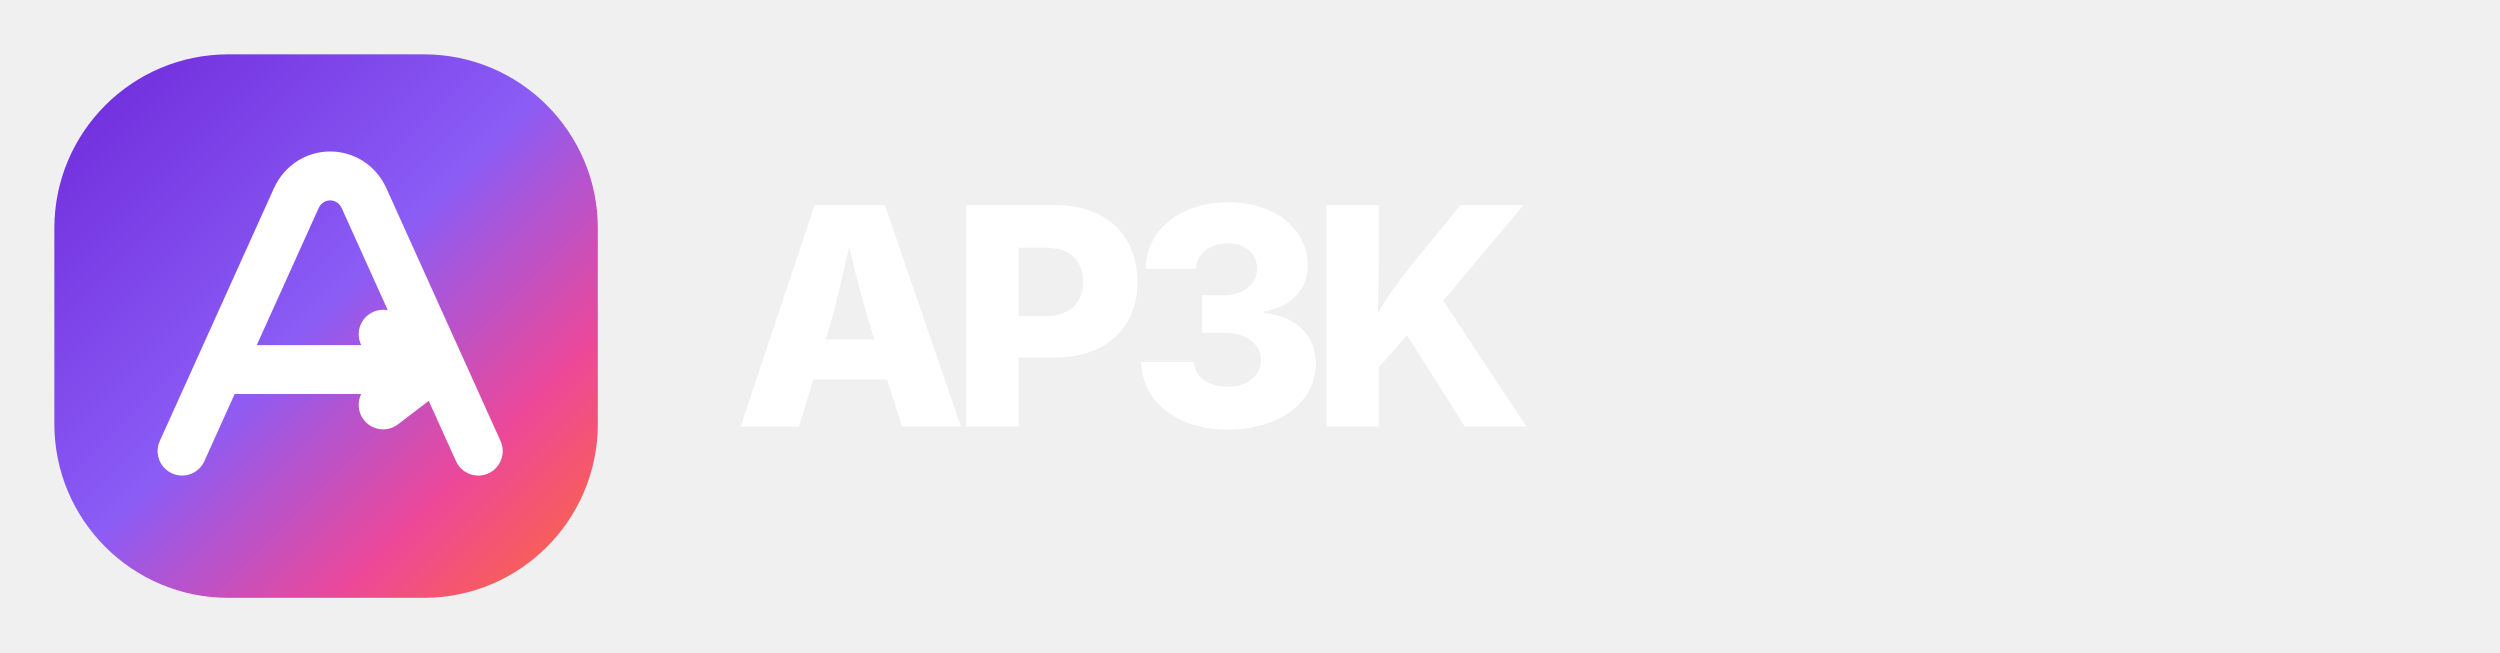
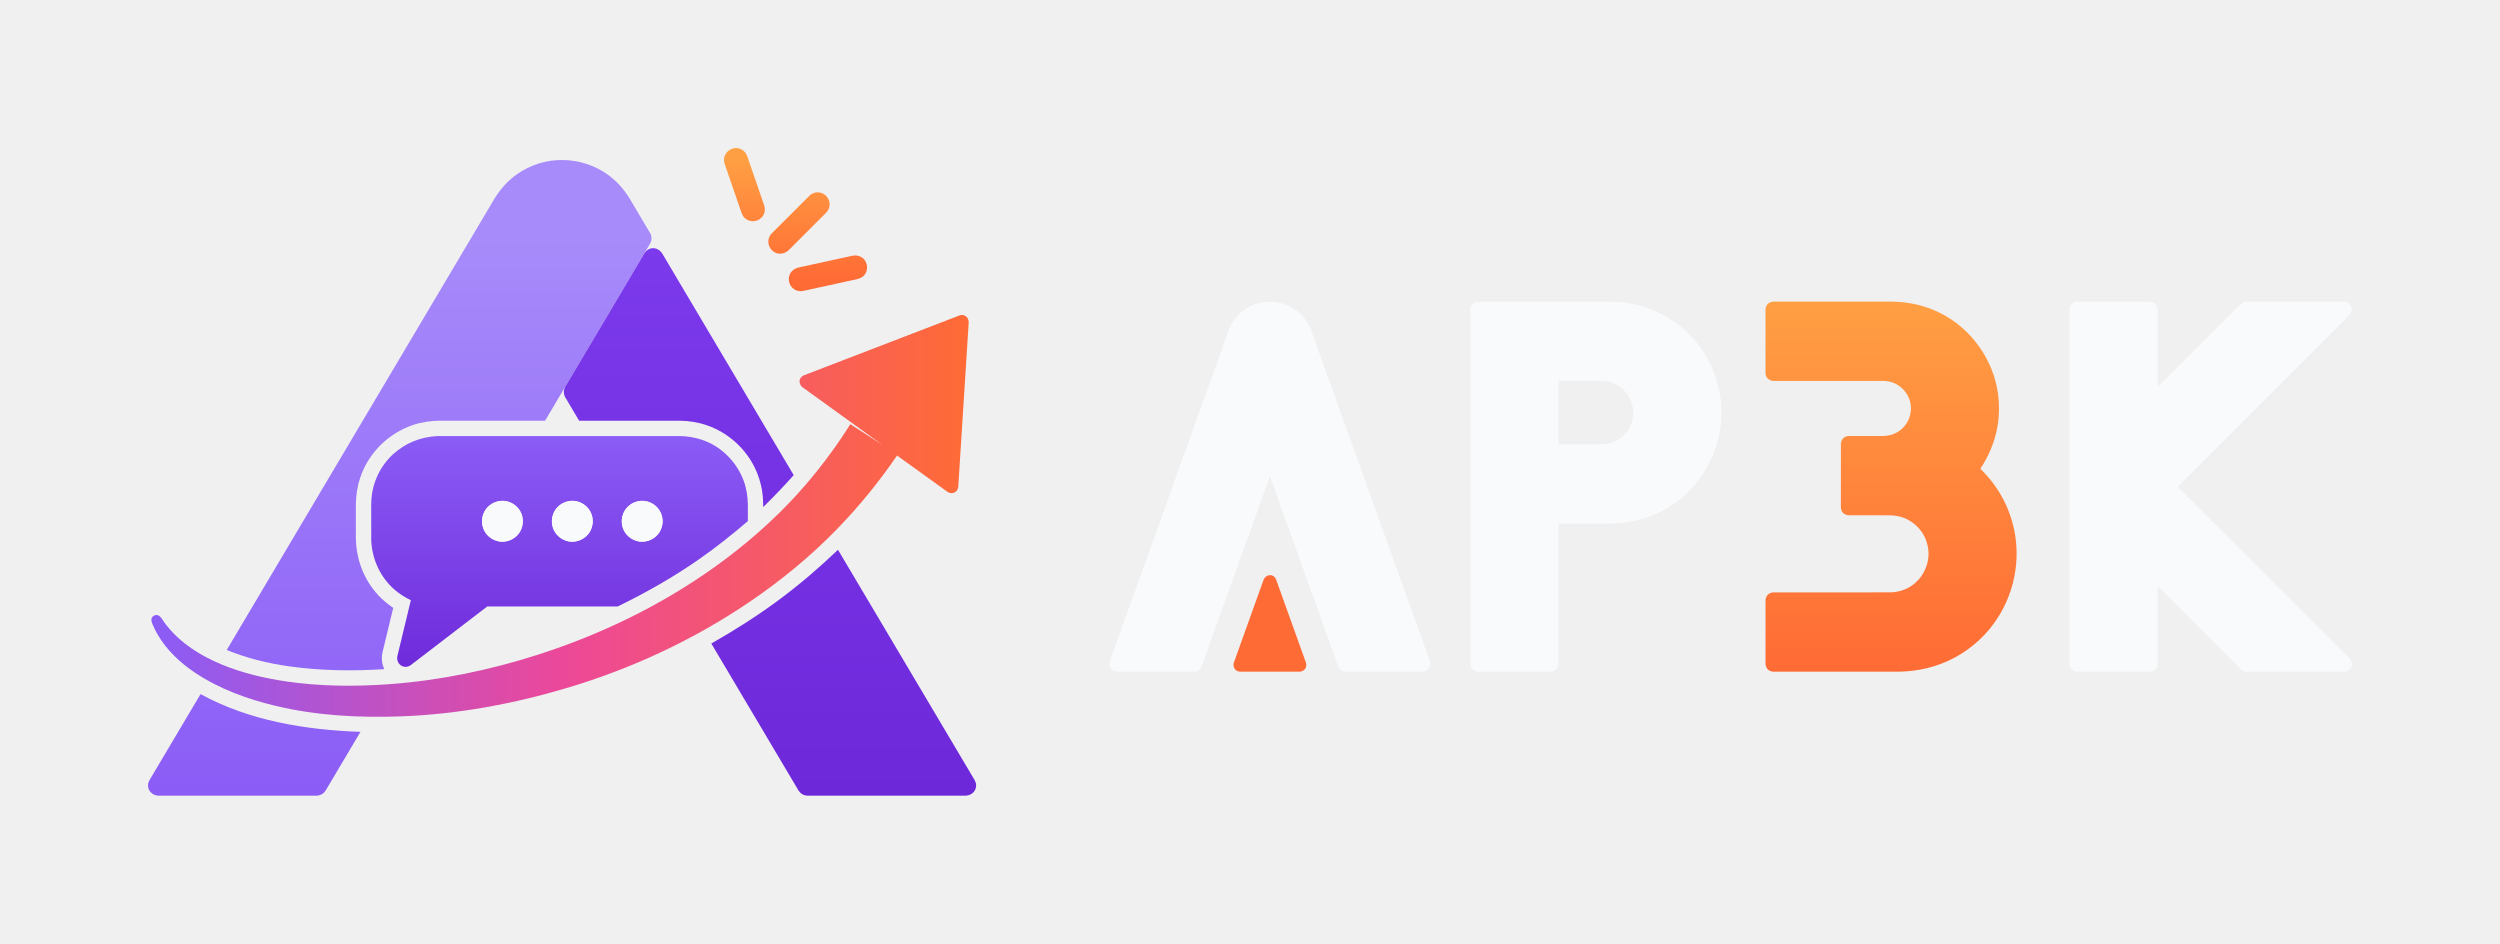
- <svg xmlns="http://www.w3.org/2000/svg" width="920" height="240" viewBox="0 0 920 240" fill="none">
+ <svg xmlns="http://www.w3.org/2000/svg" viewBox="0 0 1134.9 428.4" width="1134.9" height="428.4">
  <defs>
-     <linearGradient id="g" x1="20" y1="20" x2="220" y2="220" gradientUnits="userSpaceOnUse">
-       <stop stop-color="#6D28D9" />
-       <stop offset=".48" stop-color="#8B5CF6" />
-       <stop offset=".76" stop-color="#EC4899" />
+     <linearGradient id="iL" gradientUnits="userSpaceOnUse" x1="0" y1="85" x2="0" y2="412">
+       <stop offset="0" stop-color="#A78BFA" />
+       <stop offset="1" stop-color="#8B5CF6" />
+     </linearGradient>
+     <linearGradient id="iR" gradientUnits="userSpaceOnUse" x1="0" y1="85" x2="0" y2="412">
+       <stop offset="0" stop-color="#7C3AED" />
+       <stop offset="1" stop-color="#6D28D9" />
+     </linearGradient>
+     <linearGradient id="iB" gradientUnits="userSpaceOnUse" x1="0" y1="201" x2="0" y2="344">
+       <stop offset="0" stop-color="#8B5CF6" />
+       <stop offset="1" stop-color="#6D28D9" />
+     </linearGradient>
+     <linearGradient id="iS" gradientUnits="userSpaceOnUse" x1="18" y1="0" x2="495" y2="0">
+       <stop offset="0" stop-color="#8B5CF6" />
+       <stop offset="0.5" stop-color="#EC4899" />
+       <stop offset="1" stop-color="#FF6B35" />
+     </linearGradient>
+     <linearGradient id="iK" gradientUnits="userSpaceOnUse" x1="0" y1="39" x2="0" y2="109">
+       <stop offset="0" stop-color="#FF9F43" />
+       <stop offset="1" stop-color="#FF6B35" />
+     </linearGradient>
+     <linearGradient id="w3" gradientUnits="userSpaceOnUse" x1="0" y1="0" x2="0" y2="168">
+       <stop offset="0" stop-color="#FF9F43" />
      <stop offset="1" stop-color="#FF6B35" />
    </linearGradient>
  </defs>
-   <rect x="20" y="20" width="200" height="200" rx="64" fill="url(#g)" />
-   <path d="M67 166 109 73c5-11 20-11 25 0l42 93M86 136h66m-11-13 17 13-17 13" stroke="white" stroke-width="18" stroke-linecap="round" stroke-linejoin="round" />
-   <text x="270" y="157" fill="white" font-family="Plus Jakarta Sans, Inter, Arial, sans-serif" font-size="112" font-weight="800" letter-spacing="-7">AP3K</text>
+   <g transform="translate(57.10 42.44) scale(0.77368)">
+     <path fill="url(#iL)" fill-rule="evenodd" d="M295.59 61.57L307.77 82.11C308.75 84.11 308.68 86.08 307.67 88.06L246.01 192L184.04 192C178.70 192.08 173.40 192.83 168.33 194.58C153.96 199.51 142.45 210.91 137.58 225.33C135.87 230.36 135.10 235.59 135 240.89L135 261.03C135.23 273.50 139.72 285.40 148.29 294.55C150.88 297.32 153.80 299.69 156.92 301.83L150.57 328.15C149.91 331.54 150.24 334.63 151.70 337.77C132.95 338.96 114.17 338.73 95.55 336.08C83.13 334.32 70.84 331.29 59.23 326.52L216.41 61.57C219.87 55.98 224.22 51.08 229.64 47.30C233.42 44.67 237.58 42.60 241.96 41.20C255.46 36.87 270.54 39.12 282.20 47.19C287.68 50.99 292.10 55.91 295.59 61.57ZM117.23 409.06C116.01 410.85 114.43 411.79 112.26 412L18.85 412C15.62 411.73 12.86 409.15 13.06 405.75C13.11 404.73 13.42 403.84 13.89 402.94L43.87 352.40C72.40 368.09 105.52 373.39 137.69 374.57L117.23 409.06Z" />
+     <path fill="url(#iR)" fill-rule="evenodd" d="M257.63 177.87C256.77 175.96 256.83 174.15 257.72 172.26L304.43 93.53C305.10 92.65 305.73 91.95 306.73 91.43C309.71 89.89 312.83 91.14 314.65 93.70L391.91 223.94C386.14 230.40 380.21 236.63 374 242.67C373.98 240.47 373.97 238.31 373.75 236.12C373.32 231.81 372.31 227.58 370.78 223.53C365.65 209.97 354.38 199.21 340.67 194.58C335.58 192.85 330.32 192.09 324.96 192L265.99 192L257.63 177.87ZM498.11 402.94C498.60 403.90 498.94 404.85 498.95 405.95C498.98 409.35 496.23 411.84 492.95 412L399.93 412C397.70 411.89 396.03 410.89 394.77 409.06L343.56 322.74C357.28 314.91 370.60 306.49 383.30 297.07C395.48 288.04 406.92 278.19 417.89 267.73L498.11 402.94Z" />
+     <path fill="url(#iB)" fill-rule="evenodd" d="M166.95 335.59C166.11 336.06 165.31 336.40 164.33 336.43C160.97 336.53 158.72 333.42 159.32 330.26L167.26 297.33C163.81 295.62 160.60 293.67 157.69 291.13C149.27 283.78 144.54 273.31 144.02 262.23L144 241.04C144.07 236.64 144.66 232.23 146.15 228.07C147.32 224.78 148.80 221.59 150.79 218.71C152.53 216.20 154.45 213.81 156.72 211.75C163.98 205.14 172.99 201.48 182.77 201.02L324.96 201C329.36 201.08 333.58 201.74 337.78 203.10C349.10 206.76 358.29 215.91 362.46 226.99C364.17 231.51 364.91 236.23 365 241.04L365 250.92C355.83 258.80 346.41 266.26 336.50 273.19C321.35 283.78 305.22 292.90 288.62 301L212.09 301L166.95 335.59ZM233 251C232.92 249.40 232.70 247.90 232.09 246.41C230.25 241.97 225.80 239 221 239C218.98 239 217.15 239.56 215.34 240.42C213.97 241.24 212.75 242.14 211.72 243.39C208.68 247.10 208.15 252.42 210.42 256.66C211.37 258.44 212.72 259.78 214.33 260.98C216.05 262.01 217.81 262.74 219.82 262.94C224.60 263.41 229.32 260.89 231.58 256.66C232.54 254.87 232.90 253 233 251ZM273.99 251.39C273.97 249.79 273.80 248.28 273.23 246.77C271.54 242.28 267.19 239.16 262.39 239.01C260.37 238.94 258.53 239.44 256.69 240.24C255.29 241.01 254.04 241.87 252.98 243.09C249.81 246.70 249.11 252 251.24 256.31C252.13 258.12 253.44 259.51 255.01 260.75C256.69 261.84 258.43 262.63 260.43 262.90C265.19 263.52 269.99 261.16 272.39 257C273.40 255.25 273.83 253.39 273.99 251.39ZM314.99 251.39C314.96 249.39 314.66 247.51 313.76 245.69C311.64 241.39 307.01 238.71 302.22 239.03C300.61 239.13 299.16 239.60 297.69 240.24C296.29 241.01 295.04 241.87 293.98 243.09C290.81 246.70 290.11 252 292.24 256.31C293.13 258.12 294.44 259.51 296.01 260.75C297.69 261.84 299.43 262.63 301.43 262.90C306.19 263.52 310.99 261.16 313.39 257C314.40 255.25 314.83 253.39 314.99 251.39Z" />
+     <path fill="#F8FAFC" fill-rule="evenodd" d="M232.99 251.39C232.83 253.39 232.40 255.25 231.39 257C228.99 261.16 224.19 263.52 219.43 262.90C217.83 262.69 216.42 262.12 215 261.39C213.66 260.53 212.46 259.58 211.48 258.31C208.56 254.50 208.21 249.16 210.61 245C211.62 243.25 213.02 241.95 214.66 240.81C216.41 239.84 218.19 239.16 220.22 239.03C225.01 238.71 229.64 241.39 231.76 245.69C232.66 247.51 232.96 249.39 232.99 251.39ZM273.97 251.78C273.75 253.78 273.26 255.62 272.19 257.34C269.65 261.41 264.78 263.62 260.05 262.84C258.45 262.58 257.06 261.97 255.66 261.19C254.02 260.05 252.62 258.75 251.61 257C249.21 252.84 249.56 247.50 252.48 243.69C253.46 242.42 254.66 241.47 256 240.61C257.78 239.69 259.58 239.07 261.61 239.01C266.41 238.85 270.95 241.67 272.93 246.05C273.77 247.89 274.01 249.78 273.97 251.78ZM314.97 251.78C314.75 253.78 314.26 255.62 313.19 257.34C310.65 261.41 305.78 263.62 301.05 262.84C299.45 262.58 298.06 261.97 296.66 261.19C295.02 260.05 293.62 258.75 292.61 257C290.21 252.84 290.56 247.50 293.48 243.69C294.46 242.42 295.66 241.47 297 240.61C298.78 239.69 300.58 239.07 302.61 239.01C307.41 238.85 311.95 241.67 313.93 246.05C314.77 247.89 315.01 249.78 314.97 251.78Z" />
+     <path fill="url(#iS)" fill-rule="evenodd" d="M425.14 194.04L443.80 206.10L396.79 172.17C395.30 170.67 394.71 168.31 396.23 166.56C396.72 165.99 397.23 165.67 397.90 165.35L489.30 130.19C489.90 130.04 490.06 129.96 490.72 129.97C493.13 130.04 494.53 132.01 494.60 134.23L488.46 230.77C488.33 231.56 488.18 232.18 487.72 232.85C486.49 234.62 484.28 234.84 482.46 233.98L452.55 212.42C441.80 228.15 429.82 242.82 416.49 256.44C401.08 272.19 383.86 286.22 365.63 298.57C333.16 320.55 297.07 337.36 259.52 348.61C227.80 358.11 194.88 364.22 161.75 365.46C137.11 366.38 112.06 365.09 88.01 359.34C71.37 355.36 55.10 349.47 40.79 339.96C31.99 334.11 23.73 326.40 18.51 317.12C17.49 315.31 16.50 313.47 15.74 311.53C15.20 310.13 14.63 308.89 15.40 307.50C15.61 307.13 15.91 306.80 16.25 306.56C16.54 306.37 16.80 306.23 17.13 306.13C19.91 305.28 21.33 308.59 22.61 310.33L23.94 312.08C32.24 322.61 43.88 329.90 56.15 334.99C68.31 340.03 81.25 343.09 94.24 344.99C114.19 347.91 134.44 348.04 154.52 346.60C184.04 344.47 213.36 338.38 241.53 329.38C278.46 317.59 313.84 300.48 345.41 277.92C362.99 265.36 379.50 251.08 394.04 235.07C405.64 222.29 415.94 208.63 425.14 194.04Z" />
+     <path fill="url(#iK)" fill-rule="evenodd" d="M426.73 95.12C428.67 94.86 430.55 95.18 432.16 96.37C435.68 98.97 435.97 104.49 432.54 107.33C431.63 108.08 430.63 108.53 429.50 108.84L397.50 115.84C396.15 116.04 394.96 116.04 393.66 115.60C389.71 114.27 387.89 109.48 389.76 105.82C390.74 103.90 392.46 102.71 394.50 102.16L426.73 95.12ZM401.38 59.74C402.40 58.90 403.55 58.31 404.86 58.09C409.67 57.30 413.72 61.65 412.87 66.37C412.61 67.77 411.87 68.90 410.95 69.95L388.95 91.95C387.46 93.26 385.78 94.03 383.77 94C379.33 93.92 376.10 89.42 377.24 85.19C377.57 83.96 378.22 83 379.05 82.05L401.38 59.74ZM374.75 66.16C375.15 67.97 375.05 69.83 374.08 71.47C371.82 75.28 366.53 76.19 363.24 73.13C362.37 72.33 361.82 71.37 361.38 70.28L351.38 41.28C351.01 39.94 350.85 38.59 351.23 37.22C352.52 32.62 358.08 30.47 362.05 33.29C363.28 34.16 364.07 35.34 364.62 36.72L374.75 66.16Z" />
+   </g>
+   <g transform="translate(501.48 136.92) scale(1)">
+     <path fill="#F8FAFC" fill-rule="evenodd" d="M56.43 12.58C57.74 9.58 59.51 6.91 62.03 4.78C69.76 -1.78 81.53 -1.46 88.86 5.58C91.11 7.74 92.73 10.37 93.83 13.27L147.67 163.32C148.31 165.71 146.85 167.84 144.37 168L109.20 168C107.67 167.85 106.65 167.07 106.02 165.68L75 79.23L43.98 165.68C43.31 167.09 42.33 167.79 40.80 168L5.63 168C3.19 167.84 1.61 165.68 2.33 163.32L56.43 12.58ZM205.99 164.73C205.68 166.64 204.46 167.84 202.50 168L169.27 167.99C167.39 167.71 166.10 166.44 166 164.50L166 3.50C166.16 1.53 167.47 0.10 169.50 0L229.57 0C236.80 0.12 243.85 1.52 250.45 4.52C256.47 7.25 261.91 11.17 266.42 15.99C270.56 20.40 273.88 25.58 276.18 31.17C278.28 36.25 279.54 41.67 279.89 47.16C281.15 66.64 270.64 85.61 253.41 94.82C246.02 98.77 237.92 100.66 229.57 100.80L206 100.80L205.99 164.73ZM206.03 64.80L225.57 64.80C229.62 64.61 233.31 63.24 236.13 60.22C237.42 58.84 238.43 57.21 239.09 55.45C241.64 48.62 238.52 40.73 231.99 37.50C229.96 36.49 227.86 36.11 225.61 36L206 36L206 64.77L206.03 64.80ZM477.99 164.73C477.67 166.67 476.46 167.81 474.50 168L441.27 167.99C439.39 167.75 438.09 166.41 438 164.50L438 3.50C438.10 1.54 439.46 0.19 441.39 0L474.61 0C476.56 0.26 477.74 1.43 478 3.39L478 38.85L515.82 1.03C516.58 0.40 517.30 0.05 518.30 0L562.70 0C563.29 0.04 563.83 0.13 564.35 0.41C566.42 1.52 566.71 4.18 565.26 5.89L487.15 84L565.26 162.11C565.61 162.53 565.89 162.95 566.05 163.48C566.75 165.77 565.04 167.78 562.82 168L518.30 168C517.28 167.90 516.61 167.62 515.82 166.97L478 129.15L477.99 164.73Z" />
+     <path fill="#FF6B35" fill-rule="evenodd" d="M61.43 168C59.28 167.86 58.17 166.09 58.57 164.08L72.25 125.97C73.23 124.21 75.49 123.47 77.09 125.01C77.53 125.44 77.56 125.62 77.82 126.16L91.40 163.99C91.93 165.98 90.80 167.69 88.77 167.99L61.43 168Z" />
+     <path fill="url(#w3)" fill-rule="evenodd" d="M357.04 131.99C359.34 131.88 361.59 131.40 363.70 130.45C369.58 127.78 373.44 122.08 373.96 115.67C374.15 113.39 373.78 111.08 373.08 108.90C372.49 107.08 371.54 105.34 370.37 103.82C368.85 101.86 366.94 100.28 364.77 99.08C362.41 97.76 359.78 97.19 357.10 97.01L337.47 96.99C335.59 96.68 334.42 95.51 334.20 93.61L334.22 64.16C334.56 62.26 335.80 61.19 337.70 61L353.49 61C355.70 60.89 357.78 60.45 359.72 59.34C361.16 58.51 362.42 57.40 363.43 56.09C364.33 54.91 365.02 53.57 365.45 52.16C365.90 50.71 366.05 49.22 365.97 47.71C365.74 43 362.59 38.72 358.26 36.94C356.72 36.31 355.14 36.05 353.49 36L303.50 36C301.54 35.84 300.20 34.58 300 32.61L300 3.39C300.20 1.39 301.53 0.19 303.50 0L357.47 0C364.97 0.12 372.26 1.70 379 5.03C393.36 12.11 403.47 26.25 405.58 42.11C406.20 46.83 406.14 51.65 405.36 56.34C404.19 63.42 401.43 69.91 397.52 75.89C402.39 80.62 406.40 86.17 409.21 92.37C411.37 97.15 412.85 102.25 413.53 107.46C415.61 123.22 410.45 139.41 399.59 151.03C395.57 155.33 390.85 158.93 385.67 161.71C377.90 165.87 369.31 167.85 360.53 168L303.50 168C301.54 167.87 300.19 166.57 300 164.61L300 135.39C300.19 133.44 301.54 132.13 303.50 132L357.04 131.99Z" />
+   </g>
</svg>
